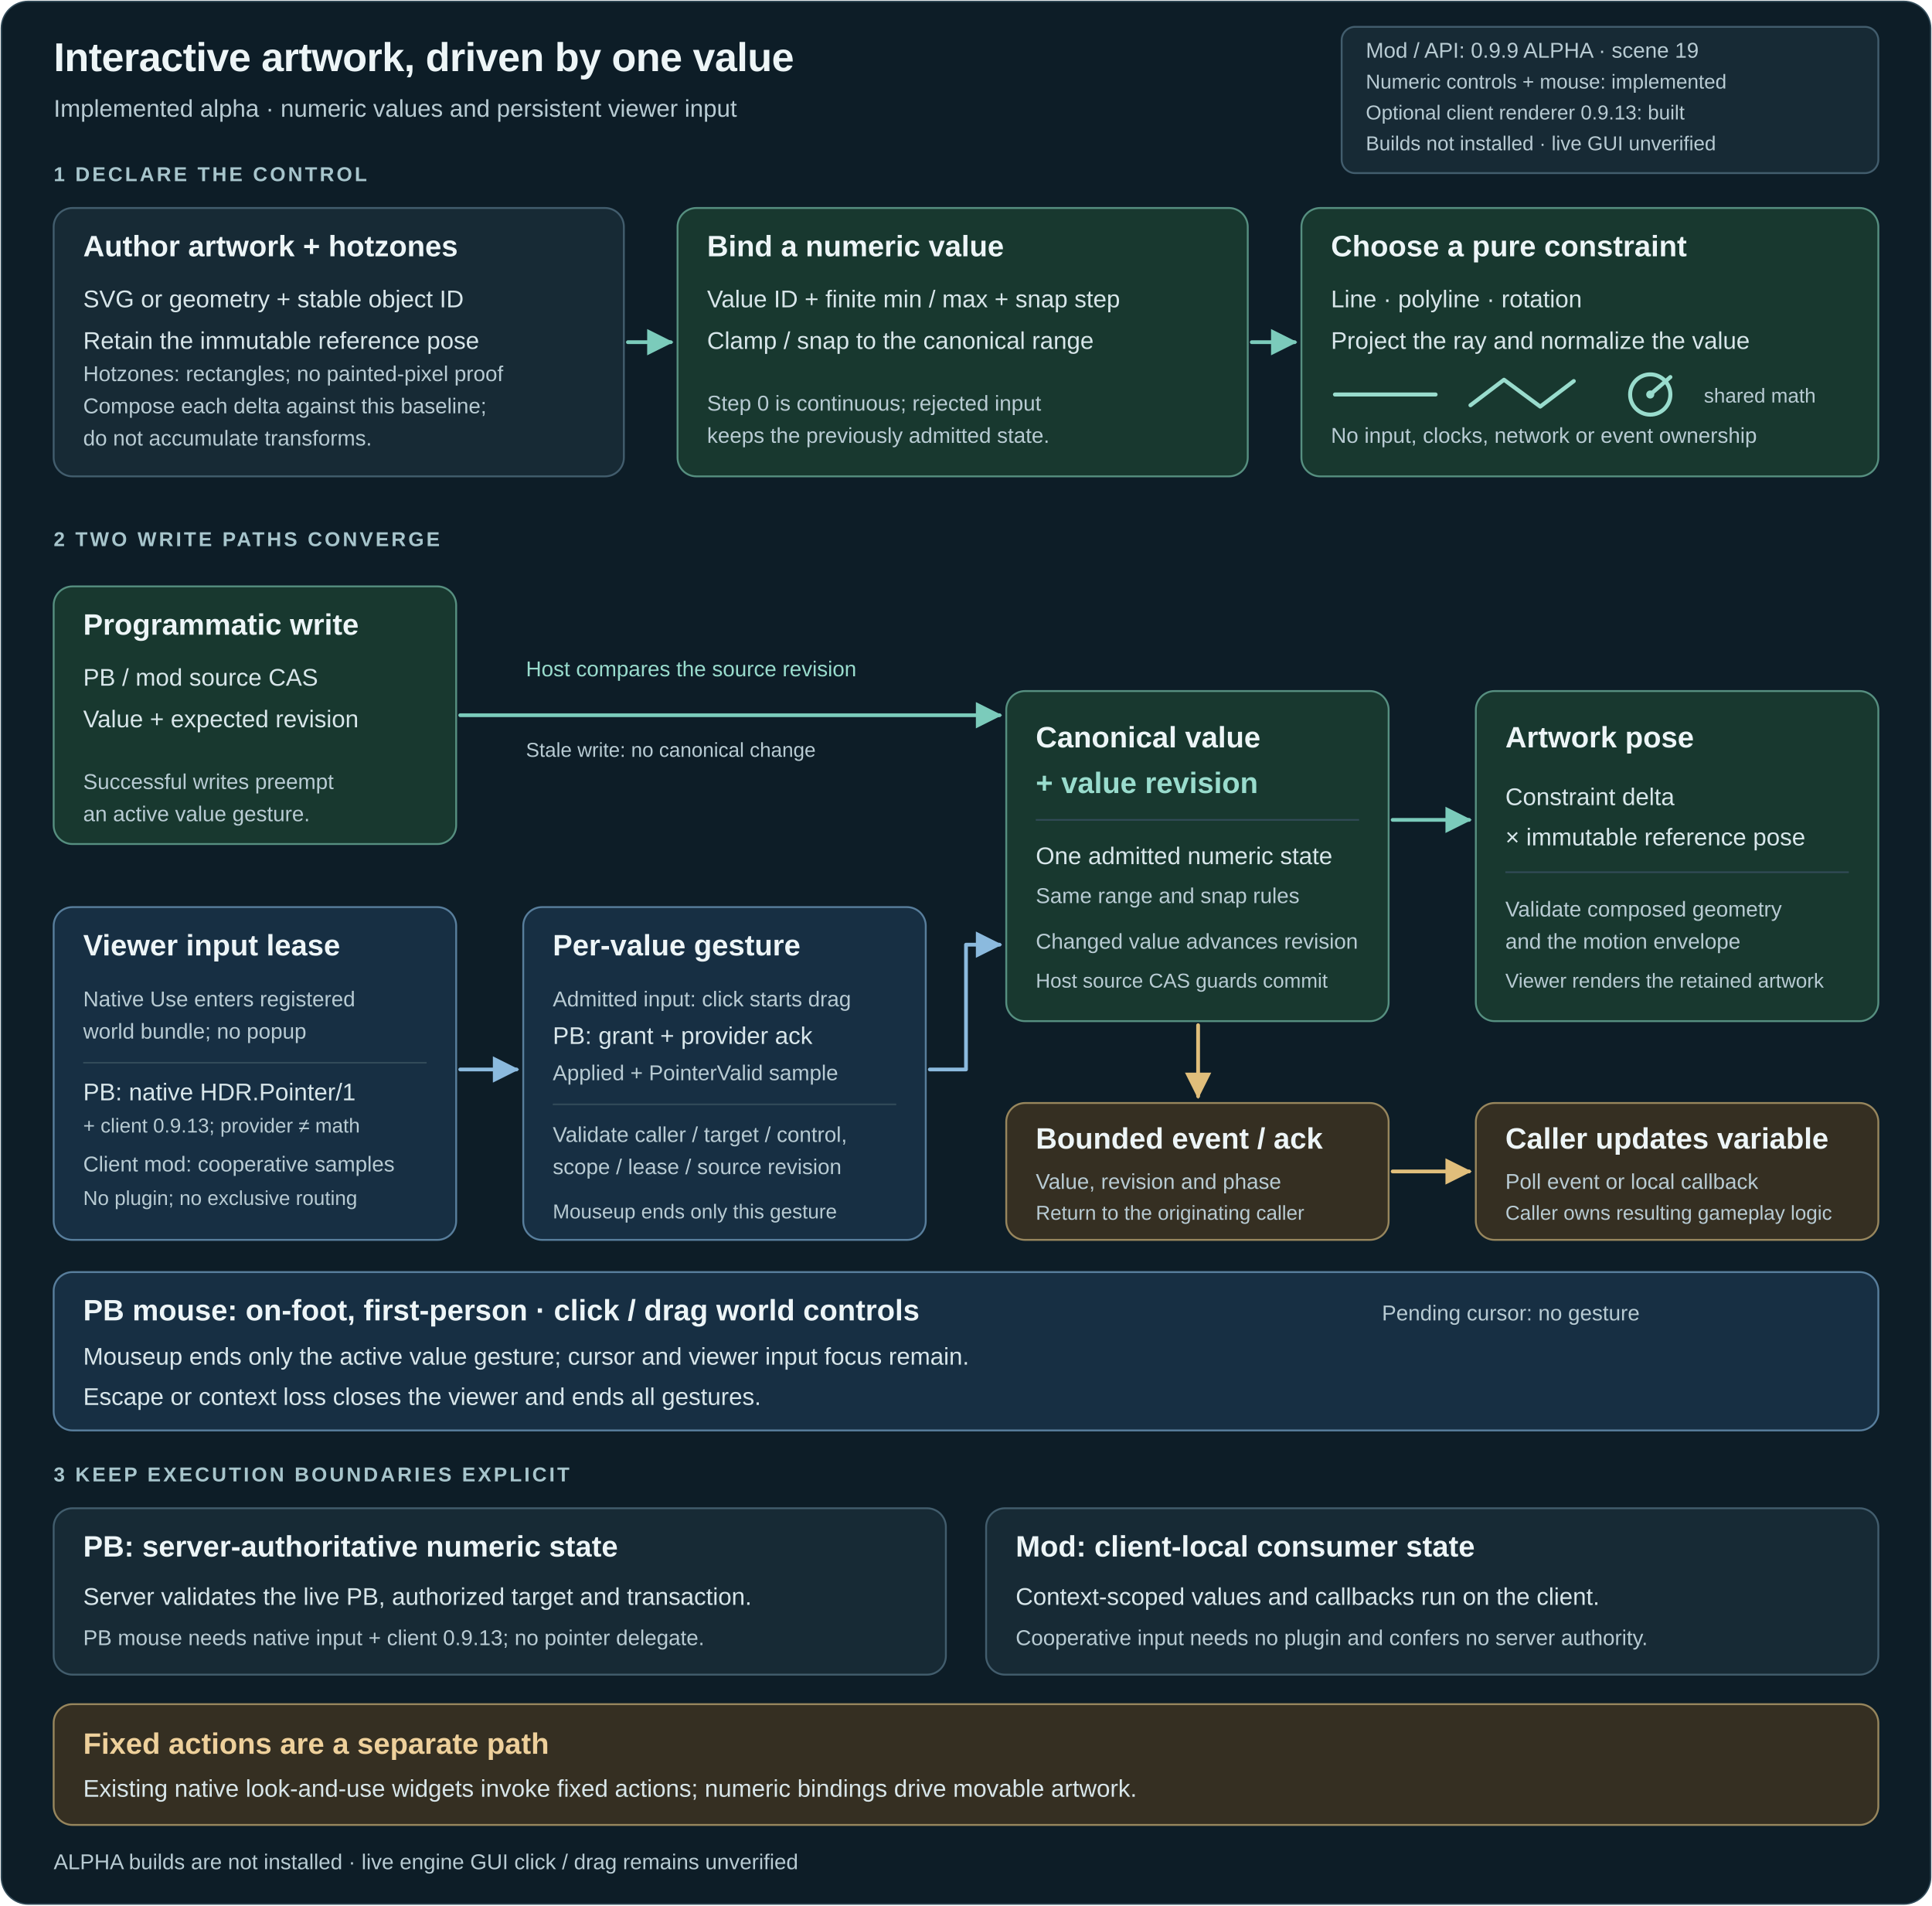
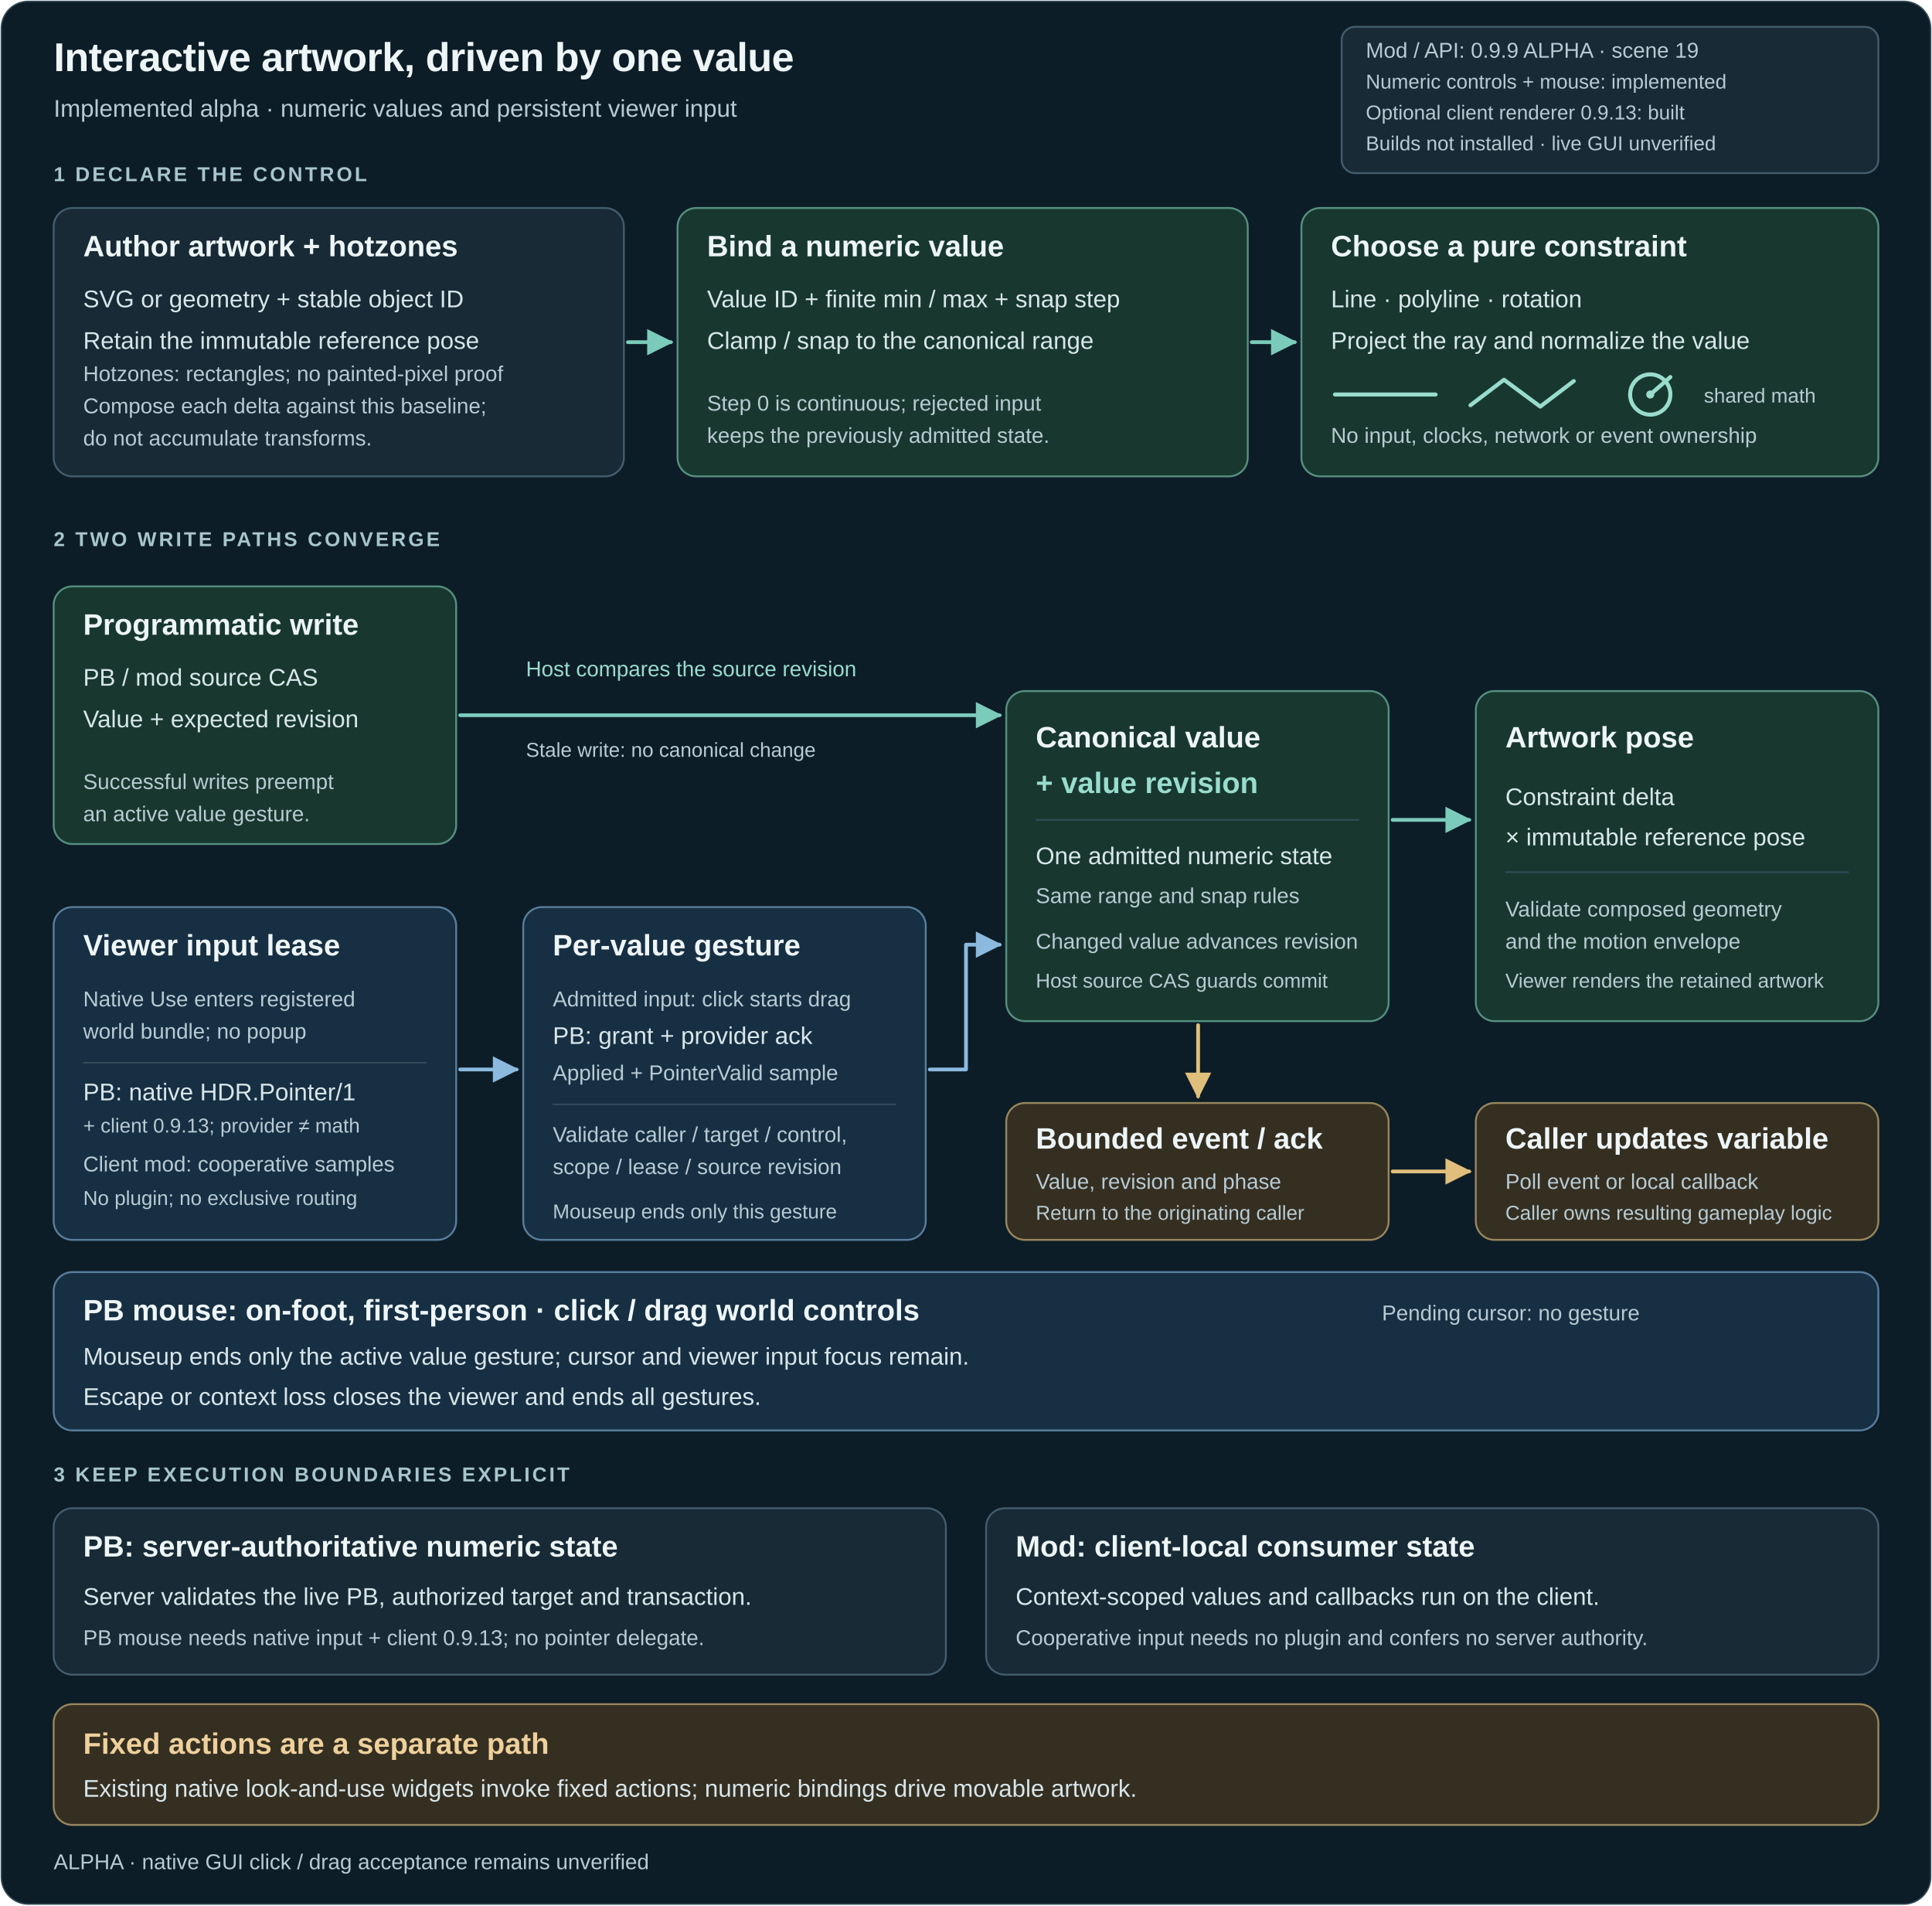
<svg xmlns="http://www.w3.org/2000/svg" width="1440" height="1420" viewBox="0 0 1440 1420" role="img" aria-labelledby="title desc">
  <defs>
    <marker id="arrow-teal" viewBox="0 0 10 10" refX="9" refY="5" markerWidth="7" markerHeight="7" orient="auto-start-reverse">
      <path d="M0 0 10 5 0 10Z" fill="#7bcbbb" />
    </marker>
    <marker id="arrow-blue" viewBox="0 0 10 10" refX="9" refY="5" markerWidth="7" markerHeight="7" orient="auto-start-reverse">
      <path d="M0 0 10 5 0 10Z" fill="#8bbade" />
    </marker>
    <marker id="arrow-gold" viewBox="0 0 10 10" refX="9" refY="5" markerWidth="7" markerHeight="7" orient="auto-start-reverse">
      <path d="M0 0 10 5 0 10Z" fill="#e0be7b" />
    </marker>
  </defs>
  <style>
    text{font-family:Segoe UI,Arial,sans-serif;fill:#edf5f7}
    .heading{font-size:30px;font-weight:700;letter-spacing:-.3px}
    .sub{font-size:18px;fill:#b8cbd3}
    .section{font-size:15px;font-weight:700;letter-spacing:1.8px;fill:#a7c5cc}
    .label{font-size:22px;font-weight:600}
    .body{font-size:18px;fill:#d8e6ea}
    .small{font-size:16px;fill:#b8cbd3}
    .tiny{font-size:15px;fill:#b8cbd3}
    .accent{fill:#99dccd}
    .gold-text{fill:#eed09b}
    .card{stroke-width:1.4}
    .neutral{fill:#172a35;stroke:#425d6d}
    .teal{fill:#18382f;stroke:#568f80}
    .blue{fill:#172f43;stroke:#587e9c}
    .gold{fill:#352f22;stroke:#97865d}
    .rule{stroke:#324b59;stroke-width:1.2}
    .flow{fill:none;stroke:#7bcbbb;stroke-width:2.8;stroke-linecap:round;stroke-linejoin:round;marker-end:url(#arrow-teal)}
    .input-flow{fill:none;stroke:#8bbade;stroke-width:2.8;stroke-linecap:round;stroke-linejoin:round;marker-end:url(#arrow-blue)}
    .return-flow{fill:none;stroke:#e0be7b;stroke-width:2.8;stroke-linecap:round;stroke-linejoin:round;marker-end:url(#arrow-gold)}
    .icon{fill:none;stroke:#99dccd;stroke-width:3;stroke-linecap:round;stroke-linejoin:round}
  </style>
  <rect x="1" y="1" width="1438" height="1418" rx="20" fill="#0d1d27" stroke="#324b59" />
  <text x="40" y="53" class="heading">Interactive artwork, driven by one value</text>
  <text x="40" y="87" class="sub">Implemented alpha · numeric values and persistent viewer input</text>
  <rect x="1000" y="20" width="400" height="109" rx="10" class="card neutral" />
  <text x="1018" y="43" class="small">Mod / API: 0.9.9 ALPHA · scene 19</text>
  <text x="1018" y="66" class="tiny">Numeric controls + mouse: implemented</text>
  <text x="1018" y="89" class="tiny">Optional client renderer 0.9.13: built</text>
  <text x="1018" y="112" class="tiny">Builds not installed · live GUI unverified</text>
  <text x="40" y="135" class="section">1  DECLARE THE CONTROL</text>
  <rect x="40" y="155" width="425" height="200" rx="14" class="card neutral" />
  <text x="62" y="191" class="label">Author artwork + hotzones</text>
  <text x="62" y="229" class="body">SVG or geometry + stable object ID</text>
  <text x="62" y="260" class="body">Retain the immutable reference pose</text>
  <text x="62" y="284" class="small">Hotzones: rectangles; no painted-pixel proof</text>
  <text x="62" y="308" class="small">Compose each delta against this baseline;</text>
  <text x="62" y="332" class="small">do not accumulate transforms.</text>
  <path d="M468 255H500" class="flow" />
  <rect x="505" y="155" width="425" height="200" rx="14" class="card teal" />
  <text x="527" y="191" class="label">Bind a numeric value</text>
  <text x="527" y="229" class="body">Value ID + finite min / max + snap step</text>
  <text x="527" y="260" class="body">Clamp / snap to the canonical range</text>
  <text x="527" y="306" class="small">Step 0 is continuous; rejected input</text>
  <text x="527" y="330" class="small">keeps the previously admitted state.</text>
  <path d="M933 255H965" class="flow" />
  <rect x="970" y="155" width="430" height="200" rx="14" class="card teal" />
  <text x="992" y="191" class="label">Choose a pure constraint</text>
  <text x="992" y="229" class="body">Line · polyline · rotation</text>
  <text x="992" y="260" class="body">Project the ray and normalize the value</text>
  <text x="992" y="330" class="small">No input, clocks, network or event ownership</text>
  <path d="M995 294H1070M1096 302 1121 283 1148 303 1173 284" class="icon" />
  <circle cx="1230" cy="294" r="15" class="icon" />
  <path d="M1230 294 1245 281" class="icon" />
  <circle cx="1230" cy="294" r="3" fill="#99dccd" />
  <text x="1270" y="300" class="tiny">shared math</text>
  <text x="40" y="407" class="section">2  TWO WRITE PATHS CONVERGE</text>
  <rect x="40" y="437" width="300" height="192" rx="14" class="card teal" />
  <text x="62" y="473" class="label">Programmatic write</text>
  <text x="62" y="511" class="body">PB / mod source CAS</text>
  <text x="62" y="542" class="body">Value + expected revision</text>
  <text x="62" y="588" class="small">Successful writes preempt</text>
  <text x="62" y="612" class="small">an active value gesture.</text>
  <path d="M343 533H745" class="flow" />
  <text x="392" y="504" class="small accent">Host compares the source revision</text>
  <text x="392" y="564" class="tiny">Stale write: no canonical change</text>
  <rect x="40" y="676" width="300" height="248" rx="14" class="card blue" />
  <text x="62" y="712" class="label">Viewer input lease</text>
  <text x="62" y="750" class="small">Native Use enters registered</text>
  <text x="62" y="774" class="small">world bundle; no popup</text>
  <path d="M62 792H318" class="rule" />
  <text x="62" y="820" class="body">PB: native HDR.Pointer/1</text>
  <text x="62" y="844" class="tiny">+ client 0.9.13; provider ≠ math</text>
  <text x="62" y="873" class="small">Client mod: cooperative samples</text>
  <text x="62" y="898" class="tiny">No plugin; no exclusive routing</text>
  <path d="M343 797H385" class="input-flow" />
  <rect x="390" y="676" width="300" height="248" rx="14" class="card blue" />
  <text x="412" y="712" class="label">Per-value gesture</text>
  <text x="412" y="750" class="small">Admitted input: click starts drag</text>
  <text x="412" y="778" class="body">PB: grant + provider ack</text>
  <text x="412" y="805" class="small">Applied + PointerValid sample</text>
  <path d="M412 823H668" class="rule" />
  <text x="412" y="851" class="small">Validate caller / target / control,</text>
  <text x="412" y="875" class="small">scope / lease / source revision</text>
  <text x="412" y="908" class="tiny">Mouseup ends only this gesture</text>
  <path d="M693 797H720V704H745" class="input-flow" />
  <rect x="750" y="515" width="285" height="246" rx="14" class="card teal" />
  <text x="772" y="557" class="label">Canonical value</text>
  <text x="772" y="591" class="label accent">+ value revision</text>
  <path d="M772 611H1013" class="rule" />
  <text x="772" y="644" class="body">One admitted numeric state</text>
  <text x="772" y="673" class="small">Same range and snap rules</text>
  <text x="772" y="707" class="small">Changed value advances revision</text>
  <text x="772" y="736" class="tiny">Host source CAS guards commit</text>
  <path d="M1038 611H1095" class="flow" />
  <rect x="1100" y="515" width="300" height="246" rx="14" class="card teal" />
  <text x="1122" y="557" class="label">Artwork pose</text>
  <text x="1122" y="600" class="body">Constraint delta</text>
  <text x="1122" y="630" class="body">× immutable reference pose</text>
  <path d="M1122 650H1378" class="rule" />
  <text x="1122" y="683" class="small">Validate composed geometry</text>
  <text x="1122" y="707" class="small">and the motion envelope</text>
  <text x="1122" y="736" class="tiny">Viewer renders the retained artwork</text>
  <path d="M893 764V817" class="return-flow" />
  <rect x="750" y="822" width="285" height="102" rx="14" class="card gold" />
  <text x="772" y="856" class="label">Bounded event / ack</text>
  <text x="772" y="886" class="small">Value, revision and phase</text>
  <text x="772" y="909" class="tiny">Return to the originating caller</text>
  <path d="M1038 873H1095" class="return-flow" />
  <rect x="1100" y="822" width="300" height="102" rx="14" class="card gold" />
  <text x="1122" y="856" class="label">Caller updates variable</text>
  <text x="1122" y="886" class="small">Poll event or local callback</text>
  <text x="1122" y="909" class="tiny">Caller owns resulting gameplay logic</text>
  <rect x="40" y="948" width="1360" height="118" rx="14" class="card blue" />
  <text x="62" y="984" class="label">PB mouse: on-foot, first-person · click / drag world controls</text>
  <text x="1030" y="984" class="small">Pending cursor: no gesture</text>
  <text x="62" y="1017" class="body">Mouseup ends only the active value gesture; cursor and viewer input focus remain.</text>
  <text x="62" y="1047" class="body">Escape or context loss closes the viewer and ends all gestures.</text>
  <text x="40" y="1104" class="section">3  KEEP EXECUTION BOUNDARIES EXPLICIT</text>
  <rect x="40" y="1124" width="665" height="124" rx="14" class="card neutral" />
  <text x="62" y="1160" class="label">PB: server-authoritative numeric state</text>
  <text x="62" y="1196" class="body">Server validates the live PB, authorized target and transaction.</text>
  <text x="62" y="1226" class="small">PB mouse needs native input + client 0.9.13; no pointer delegate.</text>
  <rect x="735" y="1124" width="665" height="124" rx="14" class="card neutral" />
  <text x="757" y="1160" class="label">Mod: client-local consumer state</text>
  <text x="757" y="1196" class="body">Context-scoped values and callbacks run on the client.</text>
  <text x="757" y="1226" class="small">Cooperative input needs no plugin and confers no server authority.</text>
  <rect x="40" y="1270" width="1360" height="90" rx="14" class="card gold" />
  <text x="62" y="1307" class="label gold-text">Fixed actions are a separate path</text>
  <text x="62" y="1339" class="body">Existing native look-and-use widgets invoke fixed actions; numeric bindings drive movable artwork.</text>
-   <text x="40" y="1393" class="small">ALPHA builds are not installed · live engine GUI click / drag remains unverified</text>
+   <text x="40" y="1393" class="small">ALPHA · native GUI click / drag acceptance remains unverified</text>
</svg>
